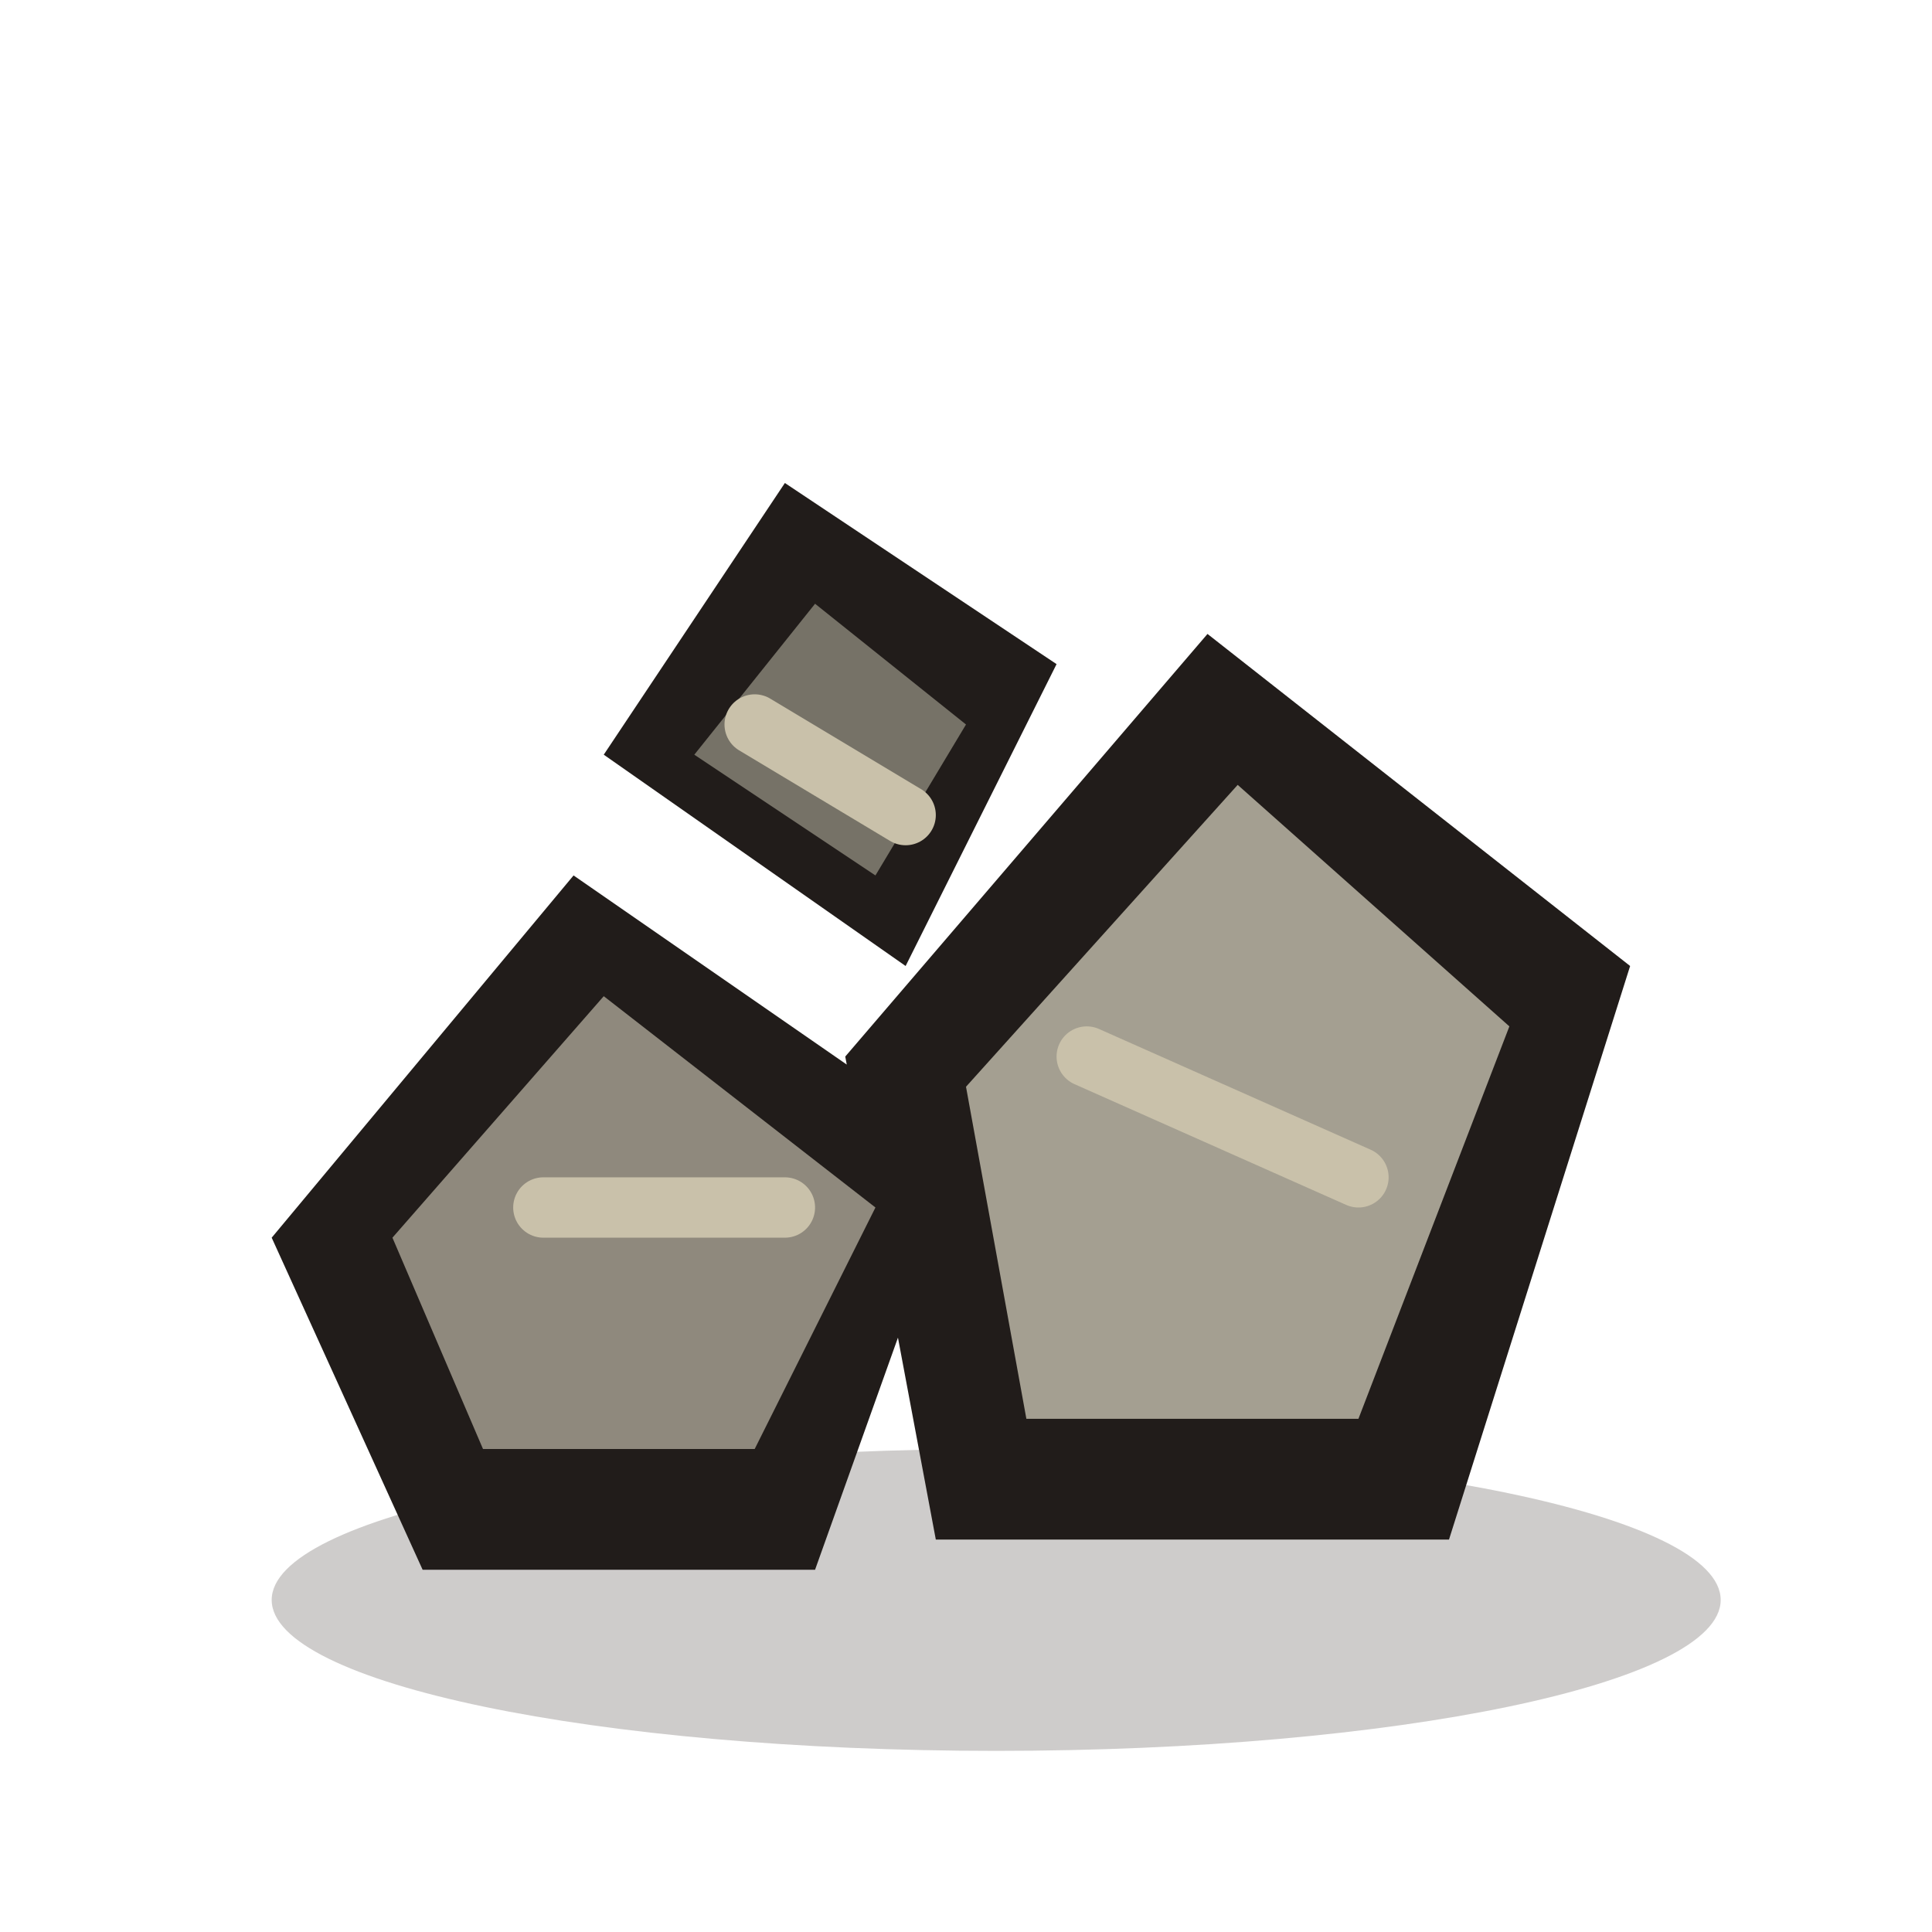
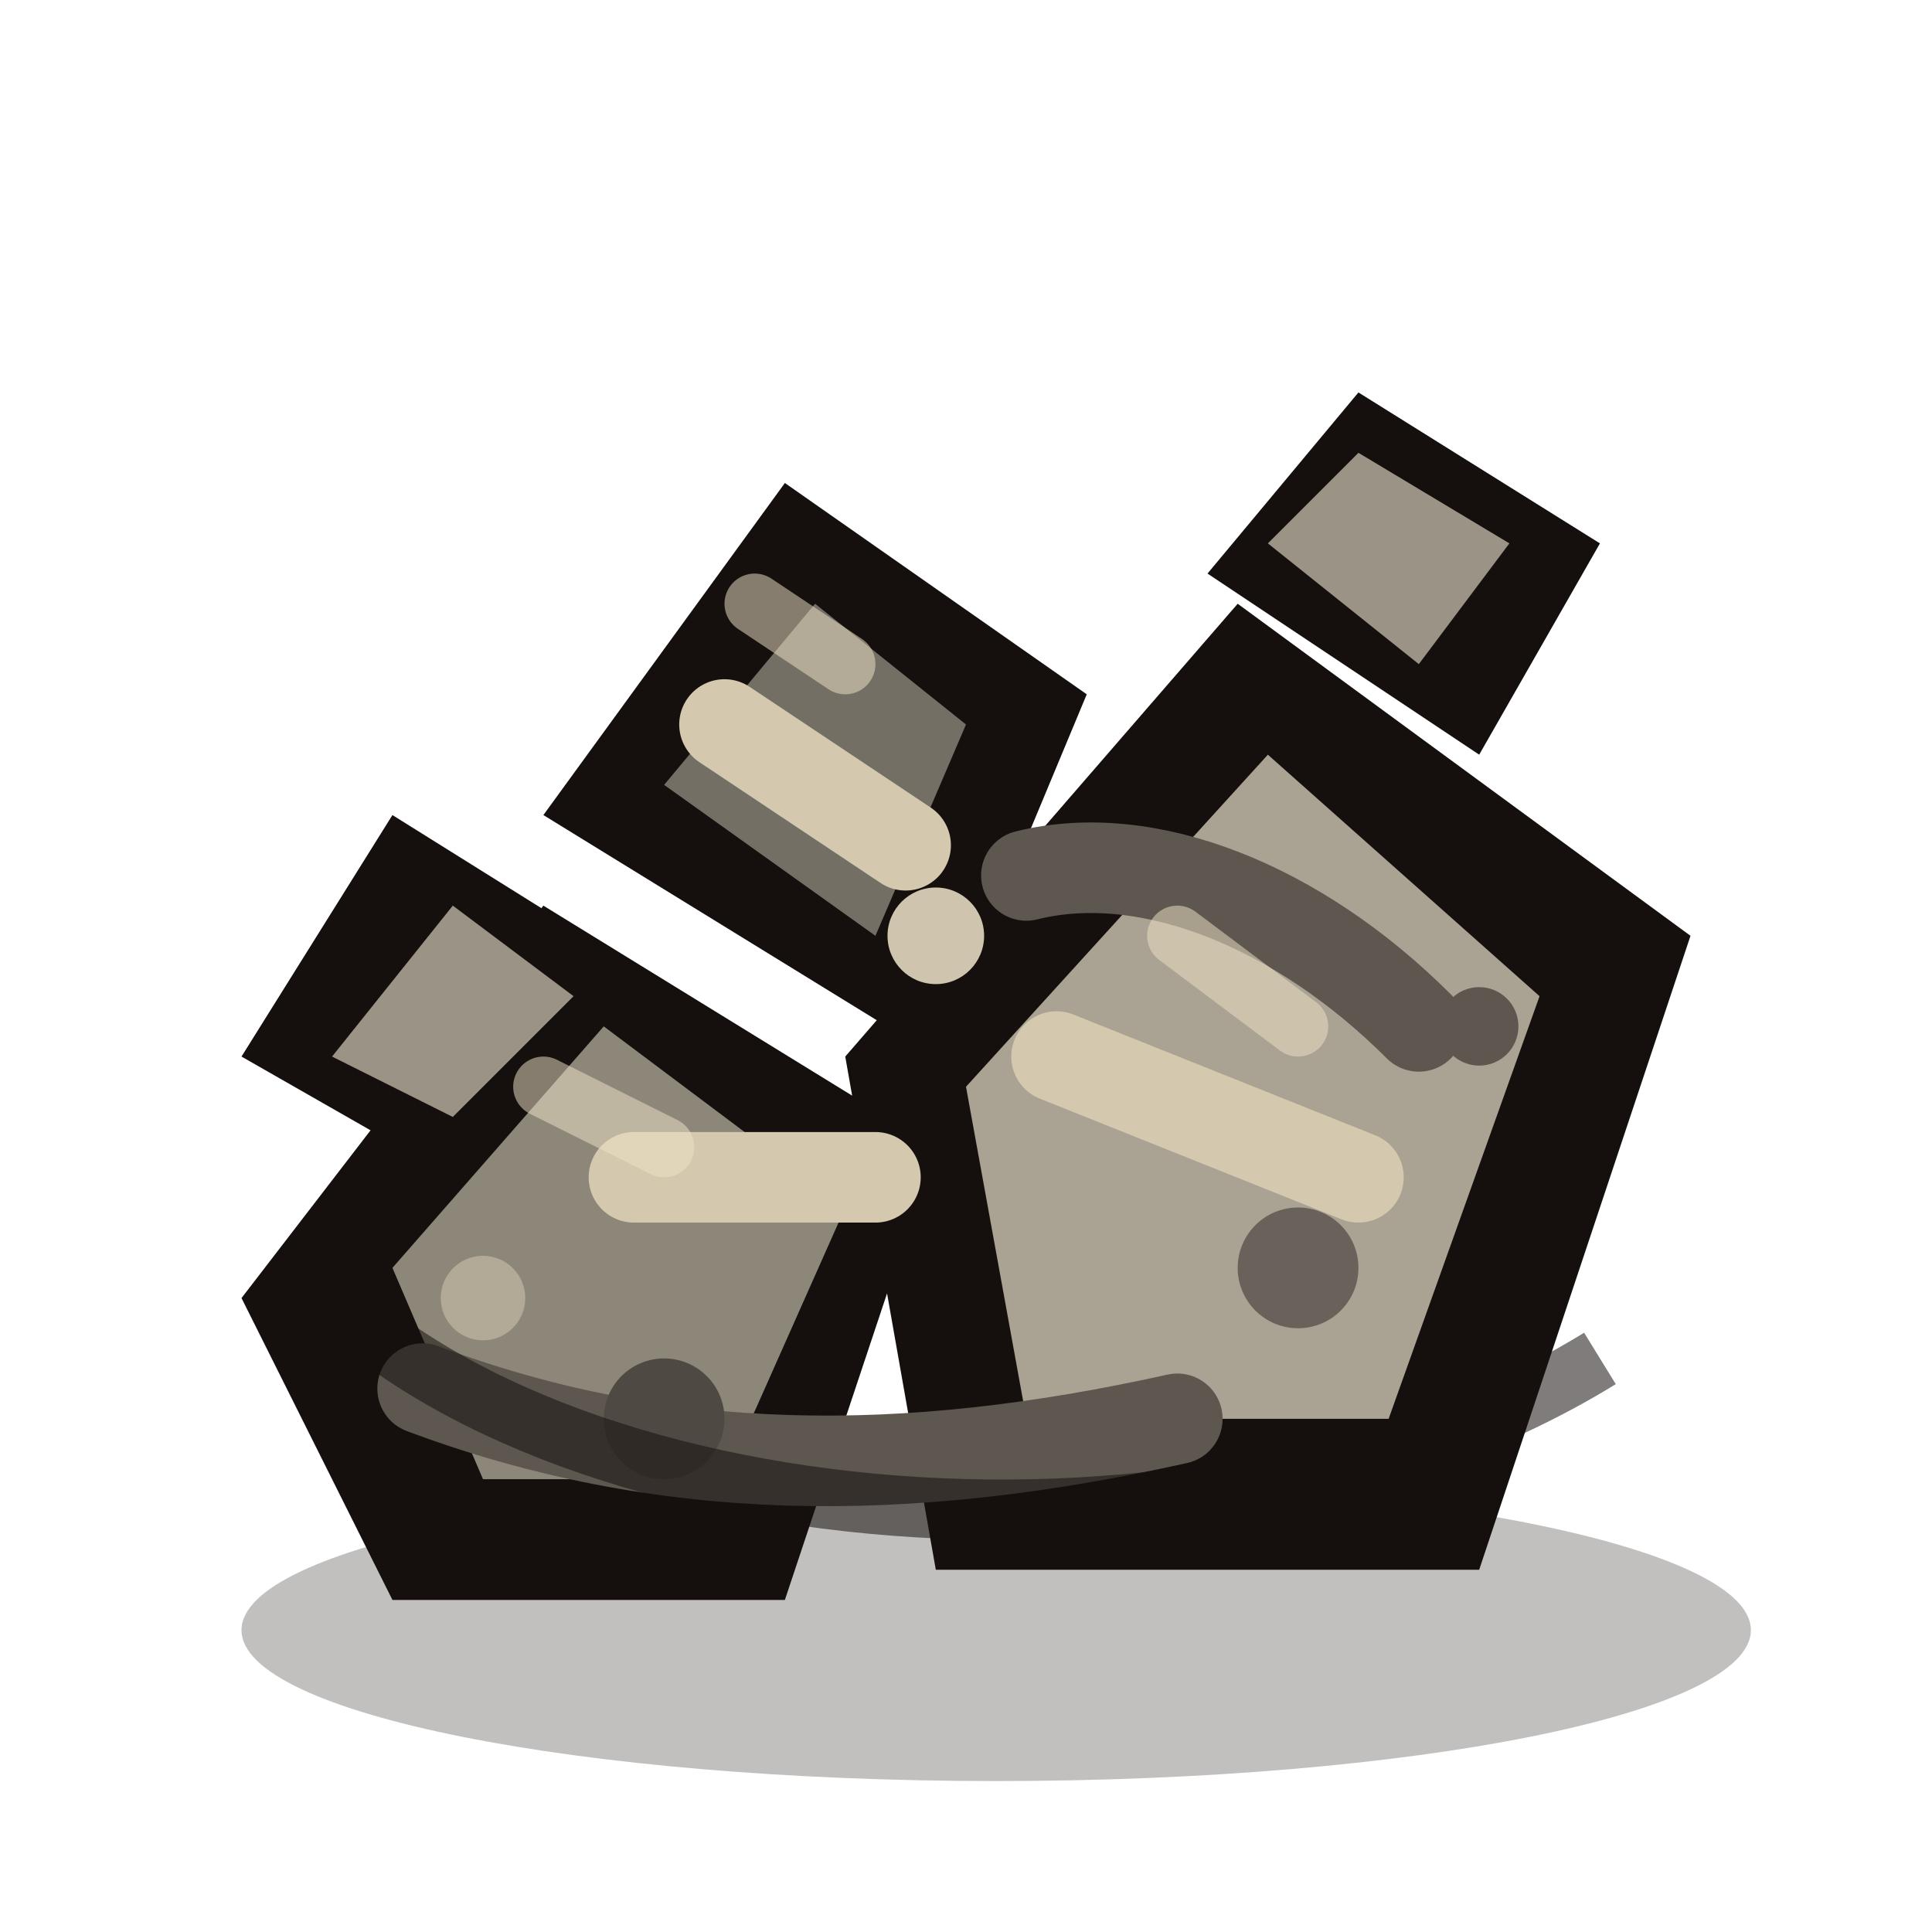
<svg xmlns="http://www.w3.org/2000/svg" viewBox="0 0 64 64">
-   <ellipse cx="33" cy="53" rx="24" ry="5" fill="#3d3430" opacity=".25" />
-   <path d="M9 41l10-12 13 9-5 14H14zM28 35l12-14 14 11-6 19H31zM20 25l6-9 9 6-5 10z" fill="#211c1a" />
-   <path d="M13 41l7-8 9 7-4 8H16z" fill="#8f897d" />
-   <path d="M32 36l9-10 9 8-5 13H34z" fill="#a49f91" />
-   <path d="M23 25l4-5 5 4-3 5z" fill="#767267" />
-   <path d="M18 40h8M36 35l9 4M25 24l5 3" stroke="#c9c1aa" stroke-width="2" stroke-linecap="round" />
+   <ellipse cx="33" cy="54" rx="25" ry="5" fill="#1b1512" opacity=".27" />
+   <path d="M8 43l10-13 13 8-5 15H13zM28 35l13-15 15 11-7 21H31zM18 27l8-11 10 7-5 12z" fill="#15100e" />
+   <path d="M13 42l7-8 8 6-4 9H16z" fill="#8d877a" />
+   <path d="M32 36l10-11 9 8-5 14H34z" fill="#aaa292" />
+   <path d="M22 26l5-6 5 4-3 7z" fill="#746f64" />
+   <path d="M21 39h8M35 35l10 4M24 24l6 4" stroke="#d4c8ae" stroke-width="3" stroke-linecap="round" />
+   <path d="M14 46c8 3 16 3 25 1M34 29c4-1 9 1 13 5" fill="none" stroke="#5d574f" stroke-width="3" stroke-linecap="round" />
+   <path d="M40 19l5-6 8 5-4 7zM8 35l5-8 8 5-6 7z" fill="#15100e" />
+   <path d="M42 18l3-3 5 3-3 4zM11 35l4-5 4 3-4 4z" fill="#9b9486" />
+   <circle cx="22" cy="47" r="2" fill="#4f4944" />
+   <circle cx="43" cy="42" r="2" fill="#69625a" />
+   <circle cx="31" cy="31" r="1.6" fill="#cfc5af" />
+   <path d="M10 42c8 9 30 11 43 3" fill="none" stroke="#15100e" stroke-width="2" opacity=".55" />
+   <path d="M18 36l4 2M39 31l4 3M25 20l3 2" stroke="#eee1c5" stroke-width="2" stroke-linecap="round" opacity=".52" />
+   <circle cx="16" cy="43" r="1.4" fill="#cfc5af" opacity=".55" />
+   <circle cx="49" cy="34" r="1.3" fill="#5e574f" />
</svg>
